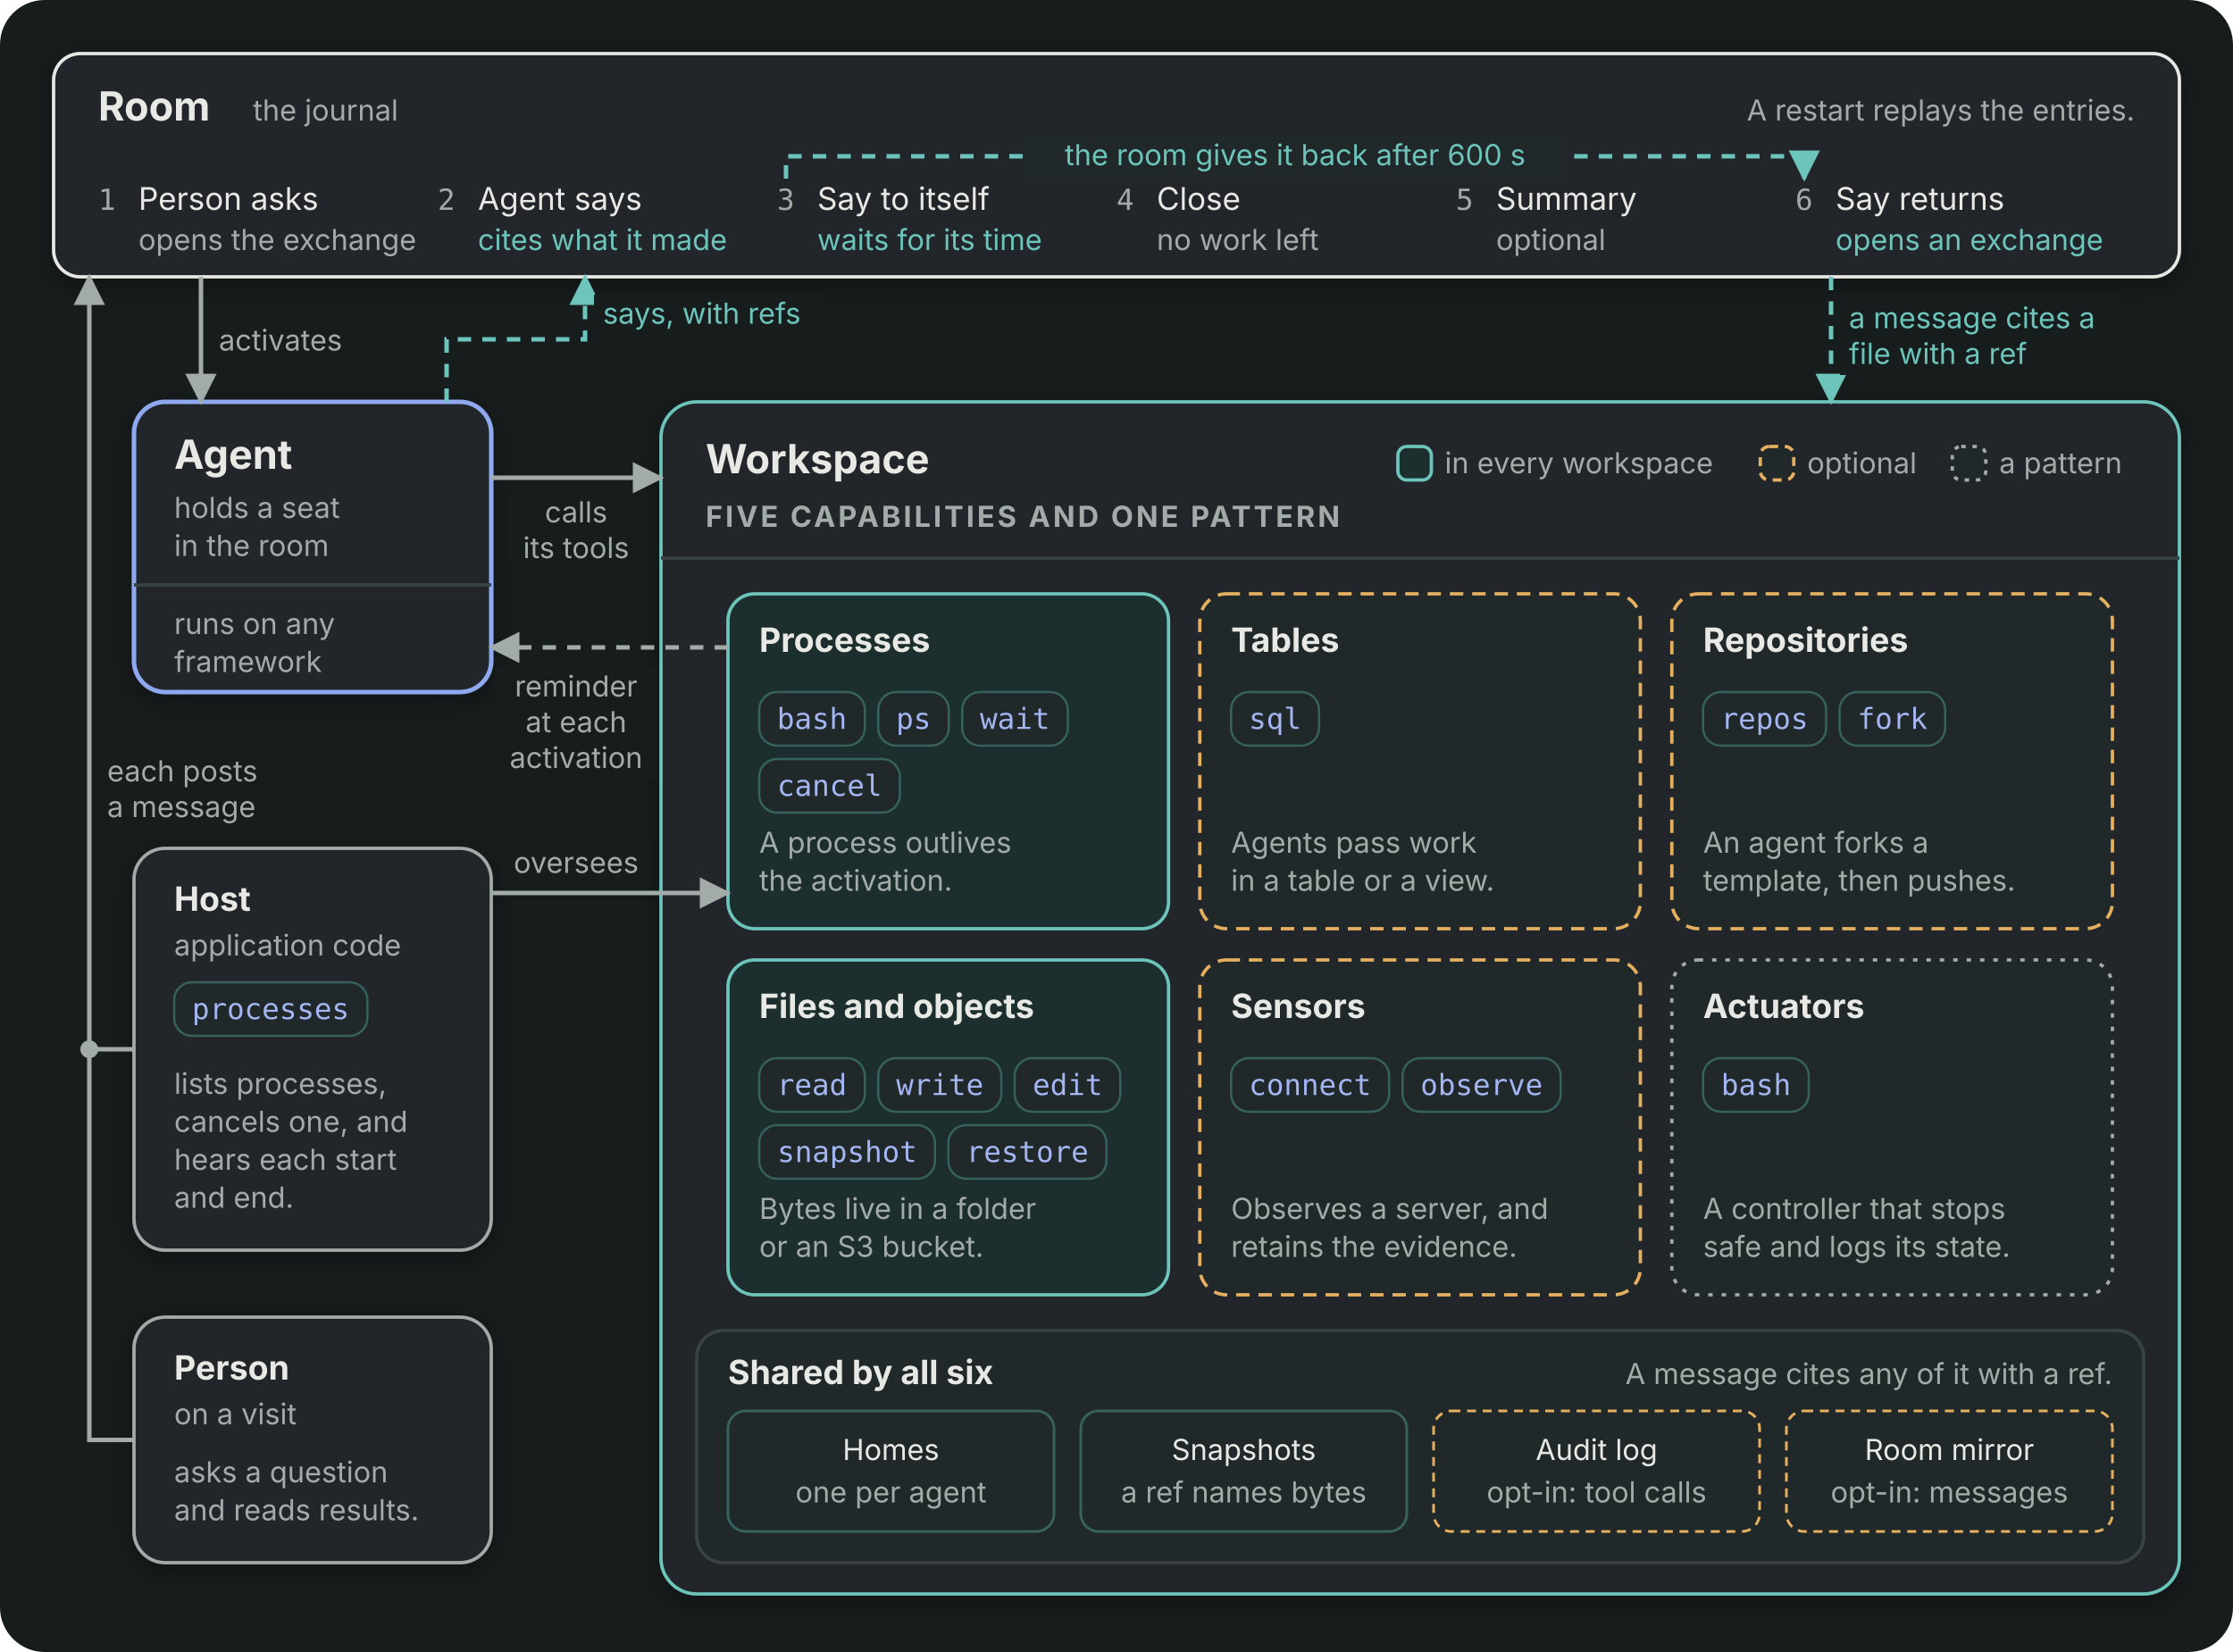
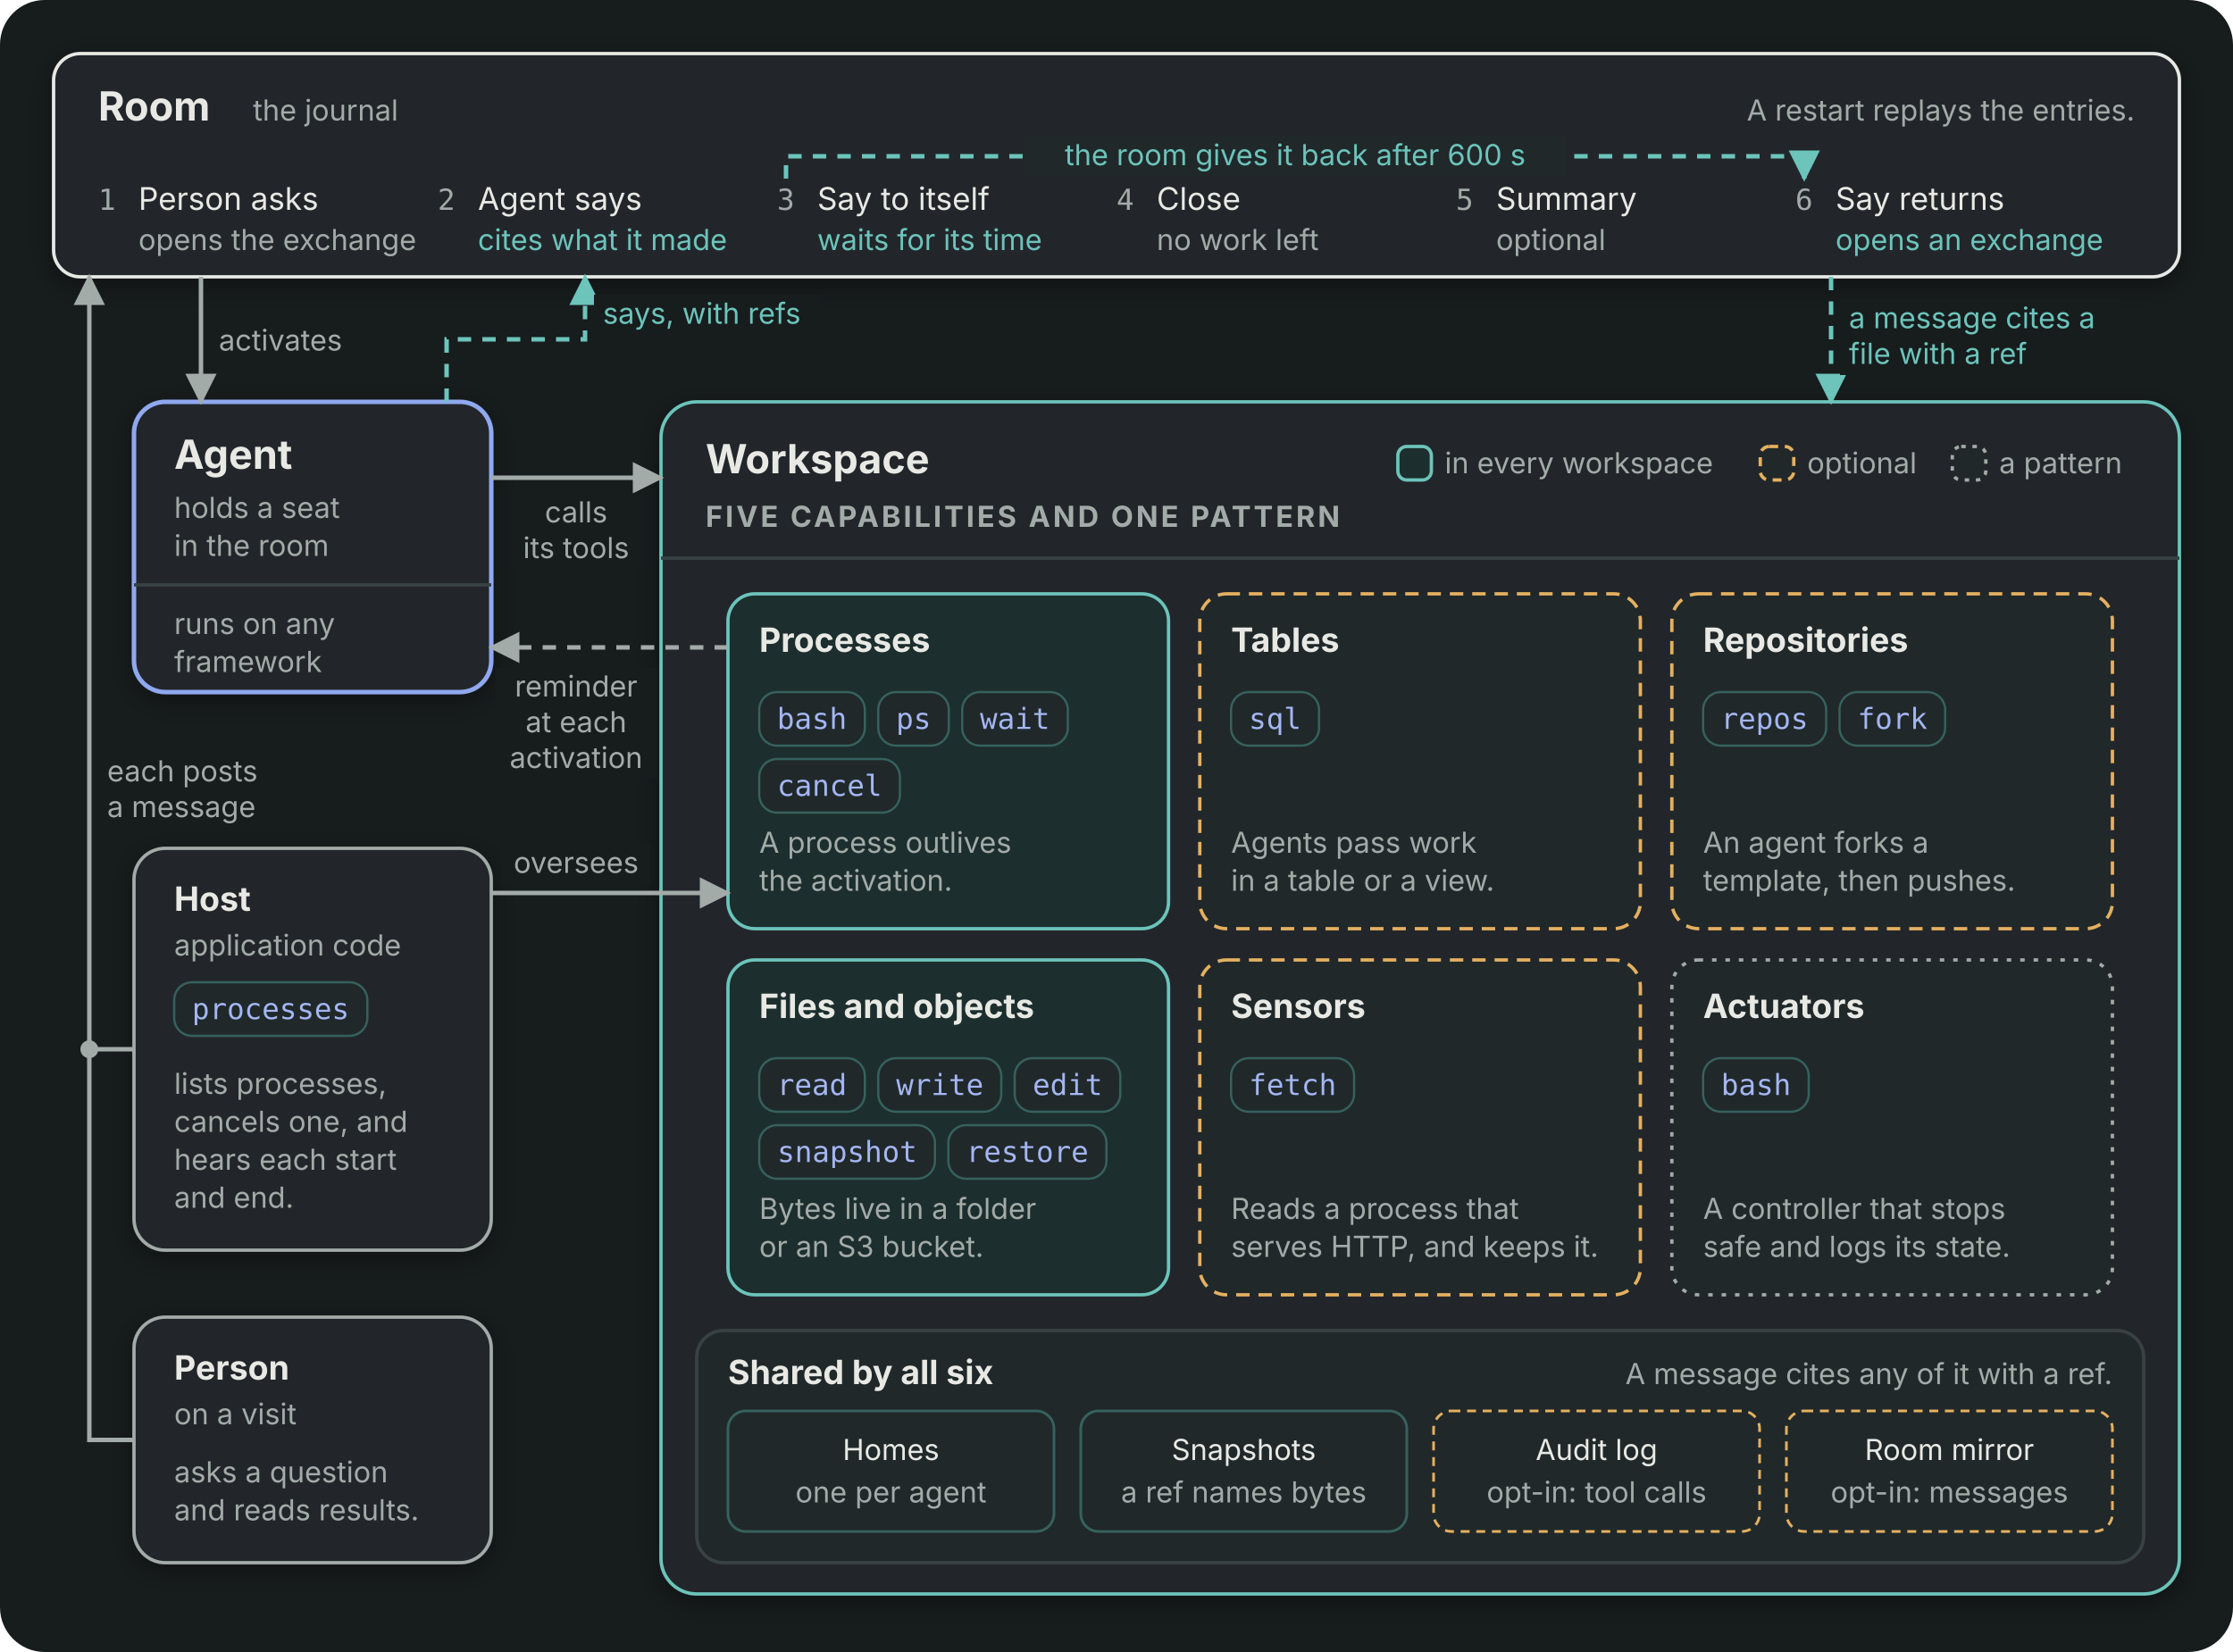
<svg xmlns="http://www.w3.org/2000/svg" width="1000" height="740" viewBox="0 0 1000 740" role="img" aria-labelledby="title desc">
  <defs>
    <marker id="arrow" viewBox="0 0 10 10" refX="9" refY="5" markerWidth="7" markerHeight="7" orient="auto-start-reverse">
      <path d="M0 0 10 5 0 10Z" fill="#a3aba8" />
    </marker>
    <marker id="arrow-teal" viewBox="0 0 10 10" refX="9" refY="5" markerWidth="7" markerHeight="7" orient="auto-start-reverse">
      <path d="M0 0 10 5 0 10Z" fill="#6cc4bb" />
    </marker>
    <filter id="shadow" x="-10%" y="-10%" width="120%" height="130%">
      <feDropShadow dx="0" dy="3" stdDeviation="6" flood-color="#000000" flood-opacity="0.35" />
    </filter>
    <style>
      .sans { font-family: Inter, "IBM Plex Sans", system-ui, sans-serif; }
      .mono { font-family: "IBM Plex Mono", ui-monospace, monospace; }
      .ink { fill: #e8e9e4; }
      .dim { fill: #a3aba8; }
      .teal { fill: #6cc4bb; }
      .code { fill: #a4b6f2; }
      .t { font-size: 18px; font-weight: 700; }
      .n { font-size: 15px; font-weight: 700; }
      .b { font-size: 14px; }
      .s { font-size: 13px; }
      .x { font-size: 13px; }
      .c { font-size: 13px; }
      .lab { font-size: 13px; font-weight: 700; letter-spacing: 1.2px; }
      .flow { fill: none; stroke: #a3aba8; stroke-width: 2; }
      .flow-dash { fill: none; stroke: #a3aba8; stroke-width: 2; stroke-dasharray: 6 5; }
      .flow-teal { fill: none; stroke: #6cc4bb; stroke-width: 2; stroke-dasharray: 6 5; }
      .rule { stroke: #384143; stroke-width: 1.5; }
    </style>
  </defs>
  <rect width="1000" height="740" rx="20" fill="#171c1d" />
  <g filter="url(#shadow)">
    <rect x="24.0" y="24.0" width="952.0" height="100.0" rx="12" fill="#20282a" stroke="#e8e9e4" stroke-width="1.5" />
  </g>
  <text x="44.0" y="54.0" text-anchor="start" class="sans ink t">Room</text>
  <text x="113.3" y="54.0" text-anchor="start" class="sans dim x">the journal</text>
  <text x="956.0" y="54.0" text-anchor="end" class="sans dim x">A restart replays the entries.</text>
  <text x="44.0" y="94.0" text-anchor="start" class="mono dim c">1</text>
  <text x="62.0" y="94.0" text-anchor="start" class="sans ink b">Person asks</text>
  <text x="62.0" y="112.0" text-anchor="start" class="sans dim x">opens the exchange</text>
  <text x="196.0" y="94.0" text-anchor="start" class="mono dim c">2</text>
  <text x="214.0" y="94.0" text-anchor="start" class="sans ink b">Agent says</text>
  <text x="214.0" y="112.0" text-anchor="start" class="sans teal x">cites what it made</text>
  <text x="348.0" y="94.0" text-anchor="start" class="mono dim c">3</text>
  <text x="366.0" y="94.0" text-anchor="start" class="sans ink b">Say to itself</text>
  <text x="366.0" y="112.0" text-anchor="start" class="sans teal x">waits for its time</text>
  <text x="500.0" y="94.0" text-anchor="start" class="mono dim c">4</text>
  <text x="518.0" y="94.0" text-anchor="start" class="sans ink b">Close</text>
  <text x="518.0" y="112.0" text-anchor="start" class="sans dim x">no work left</text>
  <text x="652.0" y="94.0" text-anchor="start" class="mono dim c">5</text>
  <text x="670.0" y="94.0" text-anchor="start" class="sans ink b">Summary</text>
  <text x="670.0" y="112.0" text-anchor="start" class="sans dim x">optional</text>
  <text x="804.0" y="94.0" text-anchor="start" class="mono dim c">6</text>
  <text x="822.0" y="94.0" text-anchor="start" class="sans ink b">Say returns</text>
  <text x="822.0" y="112.0" text-anchor="start" class="sans teal x">opens an exchange</text>
  <path d="M352.0 80.0 L352.0 70.0 L808.0 70.0 L808.0 80.0" class="flow-teal" marker-end="url(#arrow-teal)" />
  <rect x="459.0" y="61.0" width="242.0" height="18" fill="#20282a" />
  <text x="580.0" y="74.0" text-anchor="middle" class="sans teal x">the room gives it back after 600 s</text>
  <g filter="url(#shadow)">
    <rect x="60.0" y="180.0" width="160.0" height="130.0" rx="14" fill="#20282a" stroke="#8fa8ef" stroke-width="2" />
  </g>
  <text x="78.0" y="210.0" text-anchor="start" class="sans ink t">Agent</text>
  <text x="78.0" y="232.0" text-anchor="start" class="sans dim x">holds a seat</text>
  <text x="78.0" y="249.0" text-anchor="start" class="sans dim x">in the room</text>
  <line x1="60.0" y1="262.0" x2="220.0" y2="262.0" class="rule" />
  <text x="78.0" y="284.0" text-anchor="start" class="sans dim x">runs on any</text>
  <text x="78.0" y="301.0" text-anchor="start" class="sans dim x">framework</text>
  <g filter="url(#shadow)">
    <rect x="60.0" y="380.0" width="160.0" height="180.0" rx="14" fill="#20282a" stroke="#a3aba8" stroke-width="1.5" />
  </g>
  <text x="78.0" y="408.0" text-anchor="start" class="sans ink n">Host</text>
  <text x="78.0" y="428.0" text-anchor="start" class="sans dim x">application code</text>
  <rect x="78.0" y="440.0" width="86.5" height="24" rx="8" fill="#20282a" stroke="#36615d" />
  <text x="121.2" y="456.5" text-anchor="middle" class="mono code c">processes</text>
  <text x="78.0" y="490.0" text-anchor="start" class="sans dim x">lists processes,</text>
  <text x="78.0" y="507.0" text-anchor="start" class="sans dim x">cancels one, and</text>
  <text x="78.0" y="524.0" text-anchor="start" class="sans dim x">hears each start</text>
  <text x="78.0" y="541.0" text-anchor="start" class="sans dim x">and end.</text>
  <g filter="url(#shadow)">
    <rect x="60.0" y="590.0" width="160.0" height="110.0" rx="14" fill="#20282a" stroke="#a3aba8" stroke-width="1.5" />
  </g>
  <text x="78.0" y="618.0" text-anchor="start" class="sans ink n">Person</text>
  <text x="78.0" y="638.0" text-anchor="start" class="sans dim x">on a visit</text>
  <text x="78.0" y="664.0" text-anchor="start" class="sans dim x">asks a question</text>
  <text x="78.0" y="681.0" text-anchor="start" class="sans dim x">and reads results.</text>
  <g filter="url(#shadow)">
    <rect x="296.0" y="180.0" width="680.0" height="534.0" rx="16" fill="#20282a" stroke="#6cc4bb" stroke-width="1.5" />
  </g>
  <text x="316.0" y="212.0" text-anchor="start" class="sans ink t">Workspace</text>
  <text x="316.0" y="236.0" text-anchor="start" class="sans dim lab">FIVE CAPABILITIES AND ONE PATTERN</text>
  <rect x="626.0" y="200" width="15" height="15" rx="4" fill="#1c2e2d" stroke="#6cc4bb" stroke-width="1.5" />
  <text x="647.0" y="212.0" text-anchor="start" class="sans dim x">in every workspace</text>
  <rect x="788.3" y="200" width="15" height="15" rx="4" fill="#20282a" stroke="#e4b060" stroke-width="1.5" stroke-dasharray="4 3" />
  <text x="809.3" y="212.0" text-anchor="start" class="sans dim x">optional</text>
  <rect x="874.3" y="200" width="15" height="15" rx="4" fill="#20282a" stroke="#a3aba8" stroke-width="1.5" stroke-dasharray="2 3" />
  <text x="895.3" y="212.0" text-anchor="start" class="sans dim x">a pattern</text>
  <line x1="296.0" y1="250.0" x2="976.0" y2="250.0" class="rule" />
  <rect x="326.0" y="266.0" width="197.3" height="150.0" rx="12" fill="#1c2e2d" stroke="#6cc4bb" stroke-width="1.5" />
  <text x="340.0" y="292.0" text-anchor="start" class="sans ink n">Processes</text>
  <rect x="340.0" y="310.0" width="47.3" height="24" rx="8" fill="#20282a" stroke="#36615d" />
  <text x="363.6" y="326.5" text-anchor="middle" class="mono code c">bash</text>
  <rect x="393.3" y="310.0" width="31.6" height="24" rx="8" fill="#20282a" stroke="#36615d" />
  <text x="409.1" y="326.5" text-anchor="middle" class="mono code c">ps</text>
  <rect x="430.9" y="310.0" width="47.3" height="24" rx="8" fill="#20282a" stroke="#36615d" />
  <text x="454.5" y="326.5" text-anchor="middle" class="mono code c">wait</text>
  <rect x="340.0" y="340.0" width="63.0" height="24" rx="8" fill="#20282a" stroke="#36615d" />
  <text x="371.5" y="356.5" text-anchor="middle" class="mono code c">cancel</text>
  <text x="340.0" y="382.0" text-anchor="start" class="sans dim x">A process outlives</text>
  <text x="340.0" y="399.0" text-anchor="start" class="sans dim x">the activation.</text>
  <rect x="537.3" y="266.0" width="197.3" height="150.0" rx="12" fill="#20282a" stroke="#e4b060" stroke-width="1.5" stroke-dasharray="6 4" />
  <text x="551.3" y="292.0" text-anchor="start" class="sans ink n">Tables</text>
  <rect x="551.3" y="310.0" width="39.4" height="24" rx="8" fill="#20282a" stroke="#36615d" />
  <text x="571.0" y="326.5" text-anchor="middle" class="mono code c">sql</text>
  <text x="551.3" y="382.0" text-anchor="start" class="sans dim x">Agents pass work</text>
  <text x="551.3" y="399.0" text-anchor="start" class="sans dim x">in a table or a view.</text>
  <rect x="748.7" y="266.0" width="197.3" height="150.0" rx="12" fill="#20282a" stroke="#e4b060" stroke-width="1.5" stroke-dasharray="6 4" />
  <text x="762.7" y="292.0" text-anchor="start" class="sans ink n">Repositories</text>
  <rect x="762.7" y="310.0" width="55.1" height="24" rx="8" fill="#20282a" stroke="#36615d" />
  <text x="790.2" y="326.5" text-anchor="middle" class="mono code c">repos</text>
  <rect x="823.8" y="310.0" width="47.3" height="24" rx="8" fill="#20282a" stroke="#36615d" />
  <text x="847.5" y="326.5" text-anchor="middle" class="mono code c">fork</text>
  <text x="762.7" y="382.0" text-anchor="start" class="sans dim x">An agent forks a</text>
  <text x="762.7" y="399.0" text-anchor="start" class="sans dim x">template, then pushes.</text>
  <rect x="326.0" y="430.0" width="197.3" height="150.0" rx="12" fill="#1c2e2d" stroke="#6cc4bb" stroke-width="1.5" />
  <text x="340.0" y="456.0" text-anchor="start" class="sans ink n">Files and objects</text>
  <rect x="340.0" y="474.0" width="47.3" height="24" rx="8" fill="#20282a" stroke="#36615d" />
  <text x="363.6" y="490.5" text-anchor="middle" class="mono code c">read</text>
  <rect x="393.3" y="474.0" width="55.1" height="24" rx="8" fill="#20282a" stroke="#36615d" />
  <text x="420.9" y="490.5" text-anchor="middle" class="mono code c">write</text>
  <rect x="454.4" y="474.0" width="47.3" height="24" rx="8" fill="#20282a" stroke="#36615d" />
  <text x="478.1" y="490.5" text-anchor="middle" class="mono code c">edit</text>
  <rect x="340.0" y="504.0" width="78.7" height="24" rx="8" fill="#20282a" stroke="#36615d" />
  <text x="379.4" y="520.5" text-anchor="middle" class="mono code c">snapshot</text>
  <rect x="424.7" y="504.0" width="70.8" height="24" rx="8" fill="#20282a" stroke="#36615d" />
  <text x="460.1" y="520.5" text-anchor="middle" class="mono code c">restore</text>
  <text x="340.0" y="546.0" text-anchor="start" class="sans dim x">Bytes live in a folder</text>
  <text x="340.0" y="563.0" text-anchor="start" class="sans dim x">or an S3 bucket.</text>
  <rect x="537.3" y="430.0" width="197.3" height="150.0" rx="12" fill="#20282a" stroke="#e4b060" stroke-width="1.5" stroke-dasharray="6 4" />
  <text x="551.3" y="456.0" text-anchor="start" class="sans ink n">Sensors</text>
-   <rect x="551.3" y="474.0" width="70.8" height="24" rx="8" fill="#20282a" stroke="#36615d" />
-   <text x="586.7" y="490.5" text-anchor="middle" class="mono code c">connect</text>
-   <rect x="628.1" y="474.0" width="70.8" height="24" rx="8" fill="#20282a" stroke="#36615d" />
-   <text x="663.5" y="490.5" text-anchor="middle" class="mono code c">observe</text>
-   <text x="551.3" y="546.0" text-anchor="start" class="sans dim x">Observes a server, and</text>
-   <text x="551.3" y="563.0" text-anchor="start" class="sans dim x">retains the evidence.</text>
+   <rect x="551.3" y="474.0" width="55.1" height="24" rx="8" fill="#20282a" stroke="#36615d" />
+   <text x="578.9" y="490.5" text-anchor="middle" class="mono code c">fetch</text>
+   <text x="551.3" y="546.0" text-anchor="start" class="sans dim x">Reads a process that</text>
+   <text x="551.3" y="563.0" text-anchor="start" class="sans dim x">serves HTTP, and keeps it.</text>
  <rect x="748.7" y="430.0" width="197.3" height="150.0" rx="12" fill="#20282a" stroke="#a3aba8" stroke-width="1.5" stroke-dasharray="2 4" />
  <text x="762.7" y="456.0" text-anchor="start" class="sans ink n">Actuators</text>
  <rect x="762.7" y="474.0" width="47.3" height="24" rx="8" fill="#20282a" stroke="#36615d" />
  <text x="786.4" y="490.5" text-anchor="middle" class="mono code c">bash</text>
  <text x="762.7" y="546.0" text-anchor="start" class="sans dim x">A controller that stops</text>
  <text x="762.7" y="563.0" text-anchor="start" class="sans dim x">safe and logs its state.</text>
  <rect x="312.0" y="596.0" width="648.0" height="104.0" rx="12" fill="#20282a" stroke="#384143" stroke-width="1.5" />
  <text x="326.0" y="620.0" text-anchor="start" class="sans ink n">Shared by all six</text>
  <text x="946.0" y="620.0" text-anchor="end" class="sans dim x">A message cites any of it with a ref.</text>
  <rect x="326.0" y="632.0" width="146" height="54.0" rx="8" fill="#20282a" stroke="#36615d" stroke-width="1.2" />
  <text x="399.0" y="654.0" text-anchor="middle" class="sans ink s">Homes</text>
  <text x="399.0" y="673.0" text-anchor="middle" class="sans dim x">one per agent</text>
  <rect x="484.0" y="632.0" width="146" height="54.0" rx="8" fill="#20282a" stroke="#36615d" stroke-width="1.2" />
  <text x="557.0" y="654.0" text-anchor="middle" class="sans ink s">Snapshots</text>
  <text x="557.0" y="673.0" text-anchor="middle" class="sans dim x">a ref names bytes</text>
  <rect x="642.0" y="632.0" width="146" height="54.0" rx="8" fill="#20282a" stroke="#e4b060" stroke-width="1.2" stroke-dasharray="4 3" />
  <text x="715.0" y="654.0" text-anchor="middle" class="sans ink s">Audit log</text>
  <text x="715.0" y="673.0" text-anchor="middle" class="sans dim x">opt-in: tool calls</text>
  <rect x="800.0" y="632.0" width="146" height="54.0" rx="8" fill="#20282a" stroke="#e4b060" stroke-width="1.2" stroke-dasharray="4 3" />
  <text x="873.0" y="654.0" text-anchor="middle" class="sans ink s">Room mirror</text>
  <text x="873.0" y="673.0" text-anchor="middle" class="sans dim x">opt-in: messages</text>
  <path d="M90.0 124.0 L90.0 180.0" class="flow" marker-end="url(#arrow)" />
  <path d="M200.0 180.0 L200.0 152.0 L262.0 152.0 L262.0 124.0" class="flow-teal" marker-end="url(#arrow-teal)" />
  <path d="M220.0 214.0 L296.0 214.0" class="flow" marker-end="url(#arrow)" />
  <path d="M326.0 290.0 L220.0 290.0" class="flow-dash" marker-end="url(#arrow)" />
  <path d="M220.0 400.0 L326.0 400.0" class="flow" marker-end="url(#arrow)" />
  <path d="M60.0 645.0 L40.0 645.0 L40.0 124.0" class="flow" marker-end="url(#arrow)" />
  <path d="M60.0 470.0 L40.0 470.0" class="flow" />
  <circle cx="40.0" cy="470.0" r="4" fill="#a3aba8" />
  <path d="M820.0 124.0 L820.0 180.0" class="flow-teal" marker-end="url(#arrow-teal)" />
  <rect x="94.0" y="144.0" width="67.3" height="18" fill="#171c1d" />
  <text x="98.0" y="157.0" text-anchor="start" class="sans dim x">activates</text>
  <rect x="266.0" y="132.0" width="101.5" height="18" fill="#171c1d" />
  <text x="270.0" y="145.0" text-anchor="start" class="sans teal x">says, with refs</text>
  <rect x="228.5" y="221.0" width="59.0" height="34" fill="#171c1d" />
  <text x="258.0" y="234.0" text-anchor="middle" class="sans dim x">calls</text>
  <text x="258.0" y="250.0" text-anchor="middle" class="sans dim x">its tools</text>
  <rect x="221.8" y="299.0" width="72.4" height="50" fill="#171c1d" />
  <text x="258.0" y="312.0" text-anchor="middle" class="sans dim x">reminder</text>
  <text x="258.0" y="328.0" text-anchor="middle" class="sans dim x">at each</text>
  <text x="258.0" y="344.0" text-anchor="middle" class="sans dim x">activation</text>
  <rect x="224.7" y="378.0" width="66.5" height="18" fill="#171c1d" />
  <text x="258.0" y="391.0" text-anchor="middle" class="sans dim x">oversees</text>
  <rect x="44.0" y="337.0" width="72.0" height="34" fill="#171c1d" />
  <text x="48.0" y="350.0" text-anchor="start" class="sans dim x">each posts</text>
  <text x="48.0" y="366.0" text-anchor="start" class="sans dim x">a message</text>
  <rect x="824.0" y="134.0" width="125.3" height="34" fill="#171c1d" />
  <text x="828.0" y="147.0" text-anchor="start" class="sans teal x">a message cites a</text>
  <text x="828.0" y="163.0" text-anchor="start" class="sans teal x">file with a ref</text>
</svg>
